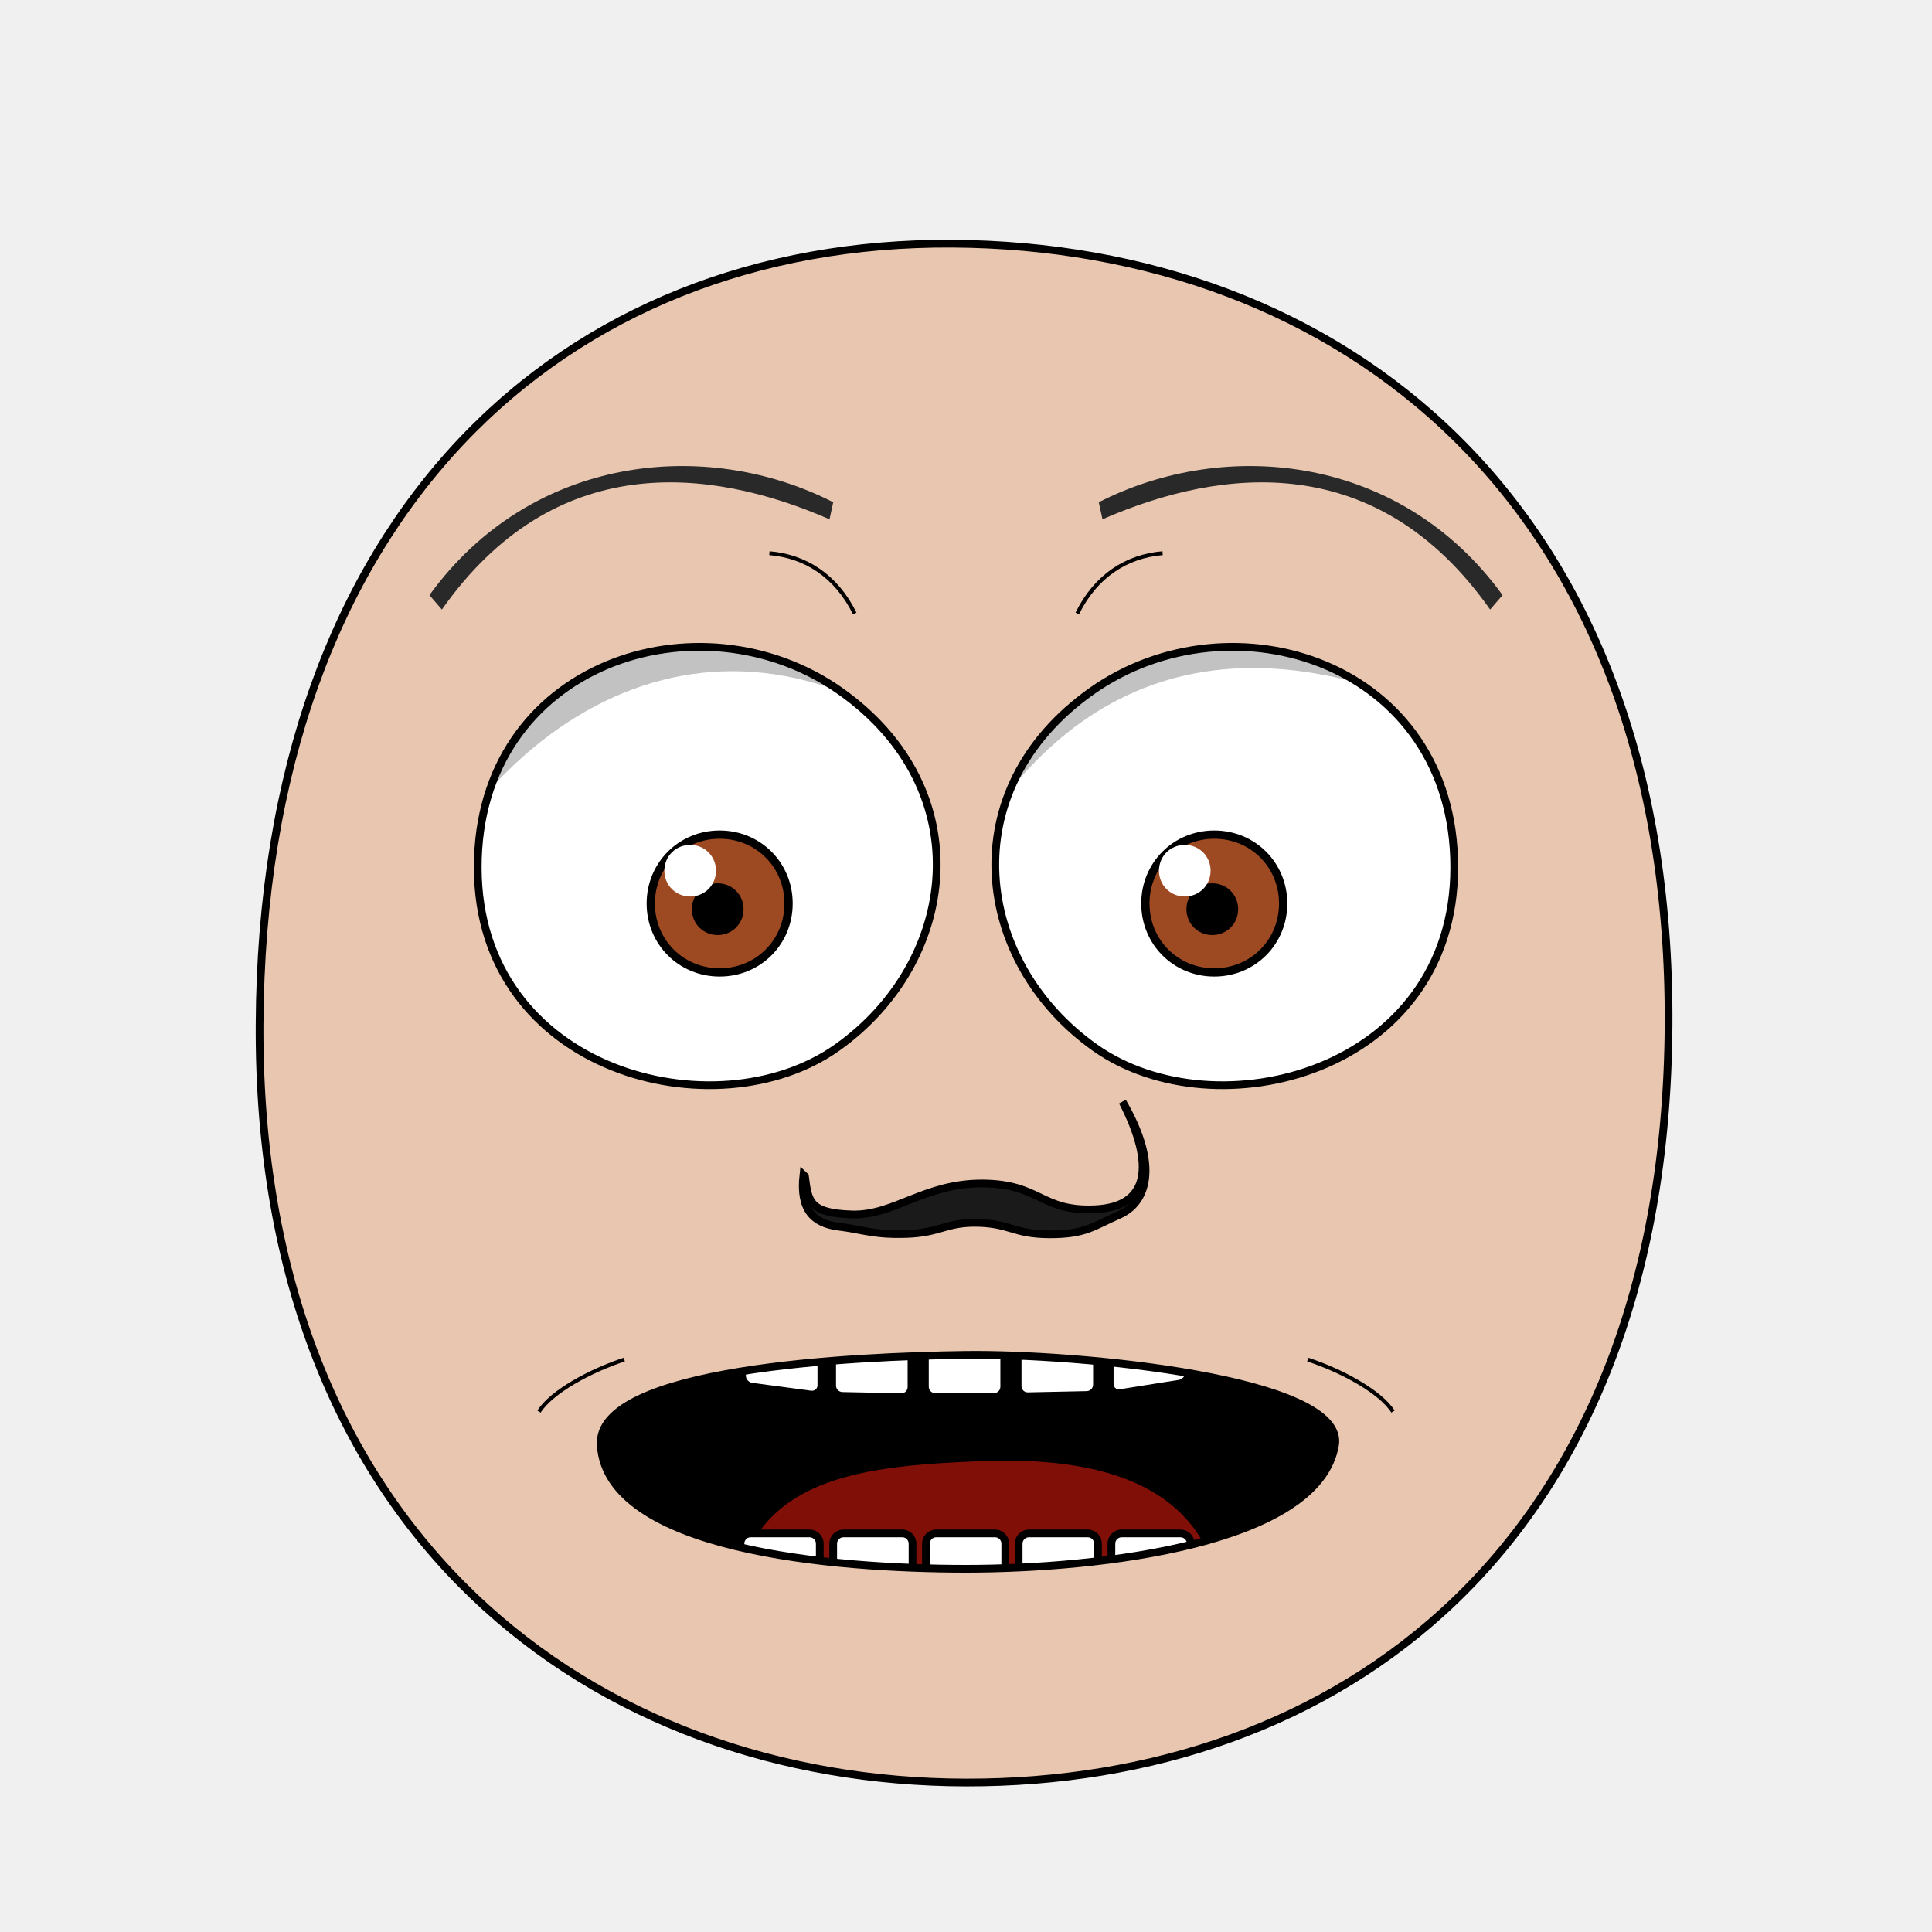
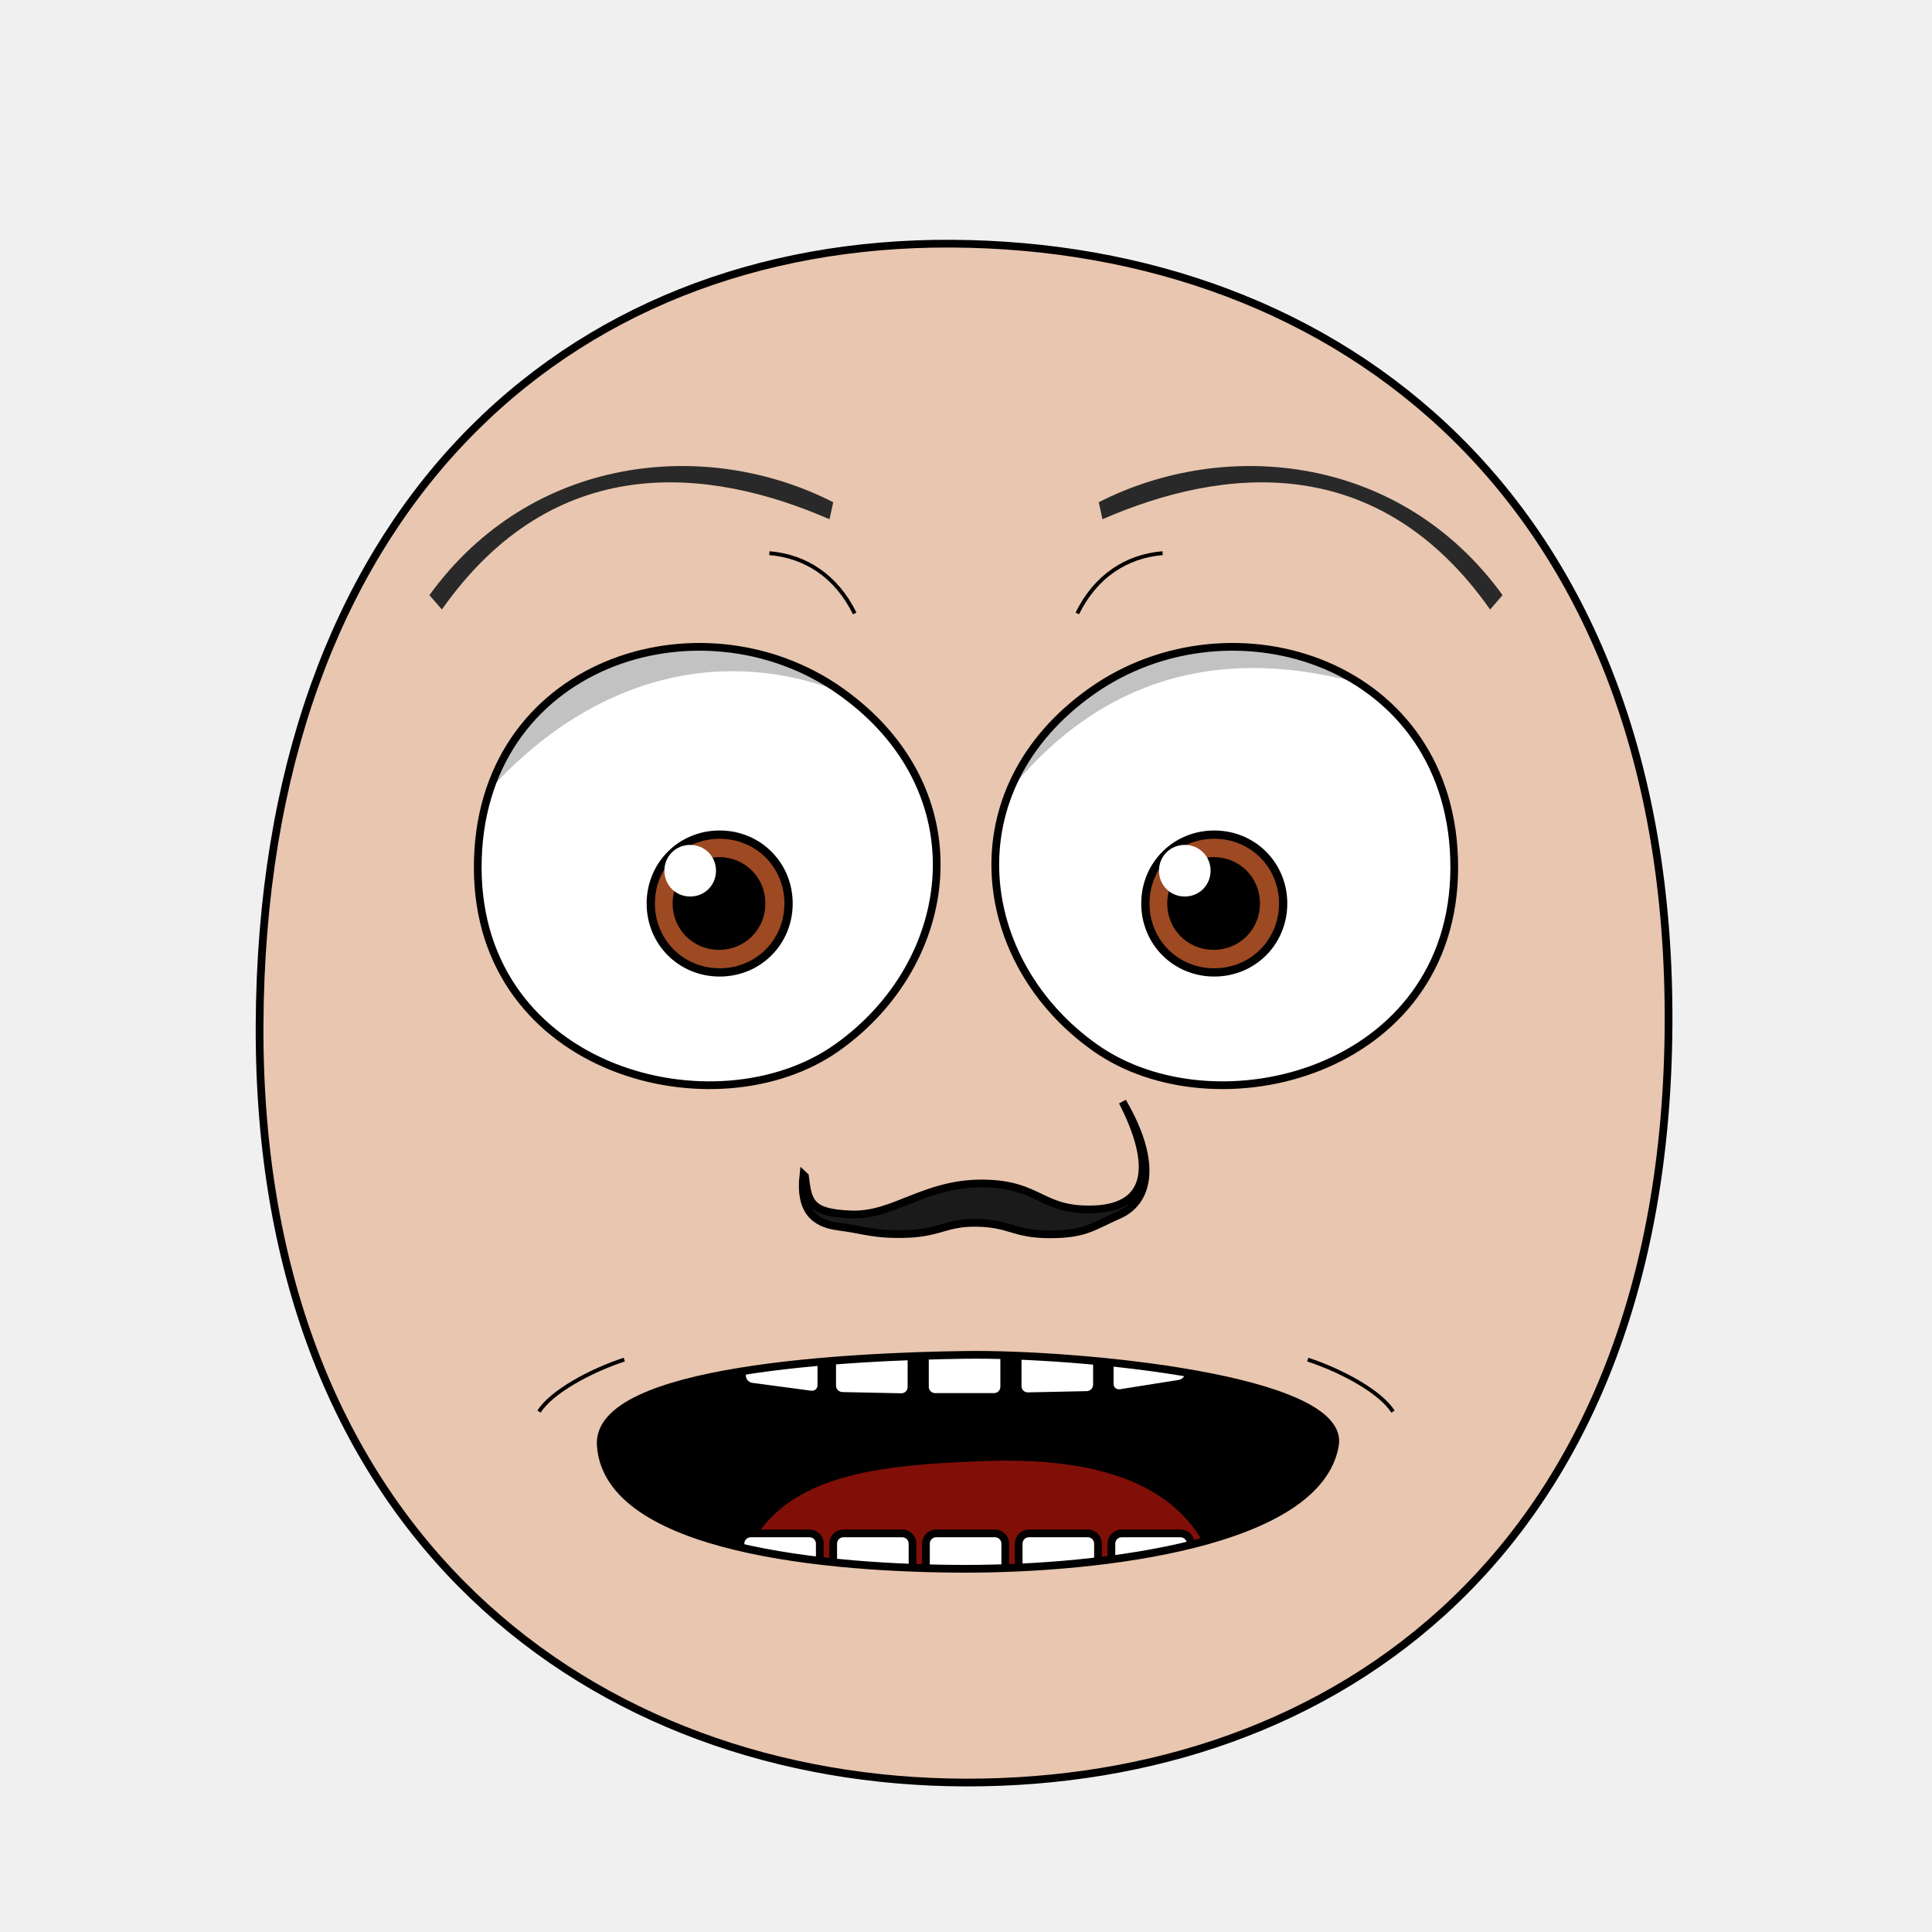
- <svg xmlns="http://www.w3.org/2000/svg" xmlns:xlink="http://www.w3.org/1999/xlink" version="1.1" width="100%" height="100%" id="emoticon-front-view" viewBox="0 0 250 250">
+ <svg xmlns="http://www.w3.org/2000/svg" xmlns:xlink="http://www.w3.org/1999/xlink" viewBox="0 0 250 250" id="emoticon-front-view" height="100%" width="100%" version="1.1">
  <defs id="defs">
    <clipPath id="clipPath-left-eye">
-       <use transform="matrix(1,0,0,1,0,0)" id="use-left-eye-outline-1" y="0" height="1" xlink:href="#left-eye-outline" width="1" x="0" />
+       <use transform="matrix(1,0,0,1,0,0)" x="0" width="1" xlink:href="#left-eye-outline" height="1" y="0" id="use-left-eye-outline-1">
+ </use>
    </clipPath>
    <clipPath id="clipPath-right-eye">
-       <use transform="matrix(-1,0,0,1,250,0)" morph="fixed" x="0" width="250" xlink:href="#left-eye-outline" height="250" y="0" id="use-left-eye-outline-2" />
+       <use transform="matrix(-1,0,0,1,250,0)" id="use-left-eye-outline-2" y="0" height="250" xlink:href="#left-eye-outline" width="250" x="0" morph="fixed">
+ </use>
    </clipPath>
-     <clipPath clipPathUnits="userSpaceOnUse" id="clipPath-mouth">
-       <use transform="matrix(1,0,0,1,0,0)" width="250" id="use-mouth-outline" xlink:href="#mouth-outline" x="0" y="0" height="250" />
+     <clipPath id="clipPath-mouth" clipPathUnits="userSpaceOnUse">
+       <use transform="matrix(1,0,0,1,0,0)" height="250" y="0" x="0" xlink:href="#mouth-outline" id="use-mouth-outline" width="250">
+ </use>
    </clipPath>
  </defs>
  <g id="head">
-     <path d="M 124.98,230.66 C 172.77,230.75 215.51,200.57 215.91,132.64 216.3,64.72 173.26,31.81 123.18,31.53 73.1,31.24 33.88,66.28 33.59,132.64 33.3,199.01 77.19,230.57 124.98,230.66 Z" style="fill:#e9c6af;stroke:#000000;stroke-width:1;stroke-opacity:1" id="head-outline" />
+     <path d="M 124.98,230.66 C 172.77,230.75 215.51,200.57 215.91,132.64 216.3,64.72 173.26,31.81 123.18,31.53 73.1,31.24 33.88,66.28 33.59,132.64 33.3,199.01 77.19,230.57 124.98,230.66 Z" style="fill:#e9c6af;stroke:#000000;stroke-width:1" id="head-outline">
+ </path>
  </g>
  <g id="left-eye">
-     <path d="M 108.73,89.43 C 126.88,102.26 123.92,124.52 108.3,135.57 92.67,146.63 61.85,138.78 61.82,112.27 61.79,85.76 90.58,76.61 108.73,89.43 Z" style="fill:#ffffff;stroke:#000000;stroke-width:1;stroke-miterlimit:4;stroke-opacity:1;stroke-dasharray:none" id="left-eye-outline" />
-     <g id="left-eyeball" clip-path="url(#clipPath-left-eye)">
+     <path d="M 108.73,89.43 C 126.88,102.26 123.92,124.52 108.3,135.57 92.67,146.63 61.85,138.78 61.82,112.27 61.79,85.76 90.58,76.61 108.73,89.43 Z" style="fill:#ffffff;stroke:#000000;stroke-width:1" id="left-eye-outline">
+ </path>
+     <g clip-path="url(#clipPath-left-eye)" id="left-eyeball">
      <g id="left-lens">
-         <path d="M 1,0.5 C 1,0.78 0.78,1 0.5,1 0.22,1 0,0.78 0,0.5 0,0.22 0.22,0 0.5,0 0.78,0 1,0.22 1,0.5 z" transform="matrix(17.83,0,0,17.83,84.21,108)" style="fill:#9d4922;fill-opacity:1;stroke:#000000;stroke-width:0.06;stroke-miterlimit:4;stroke-opacity:1;stroke-dasharray:none" morph="relative" id="iris" />
-         <path d="M 1,0.5 C 1,0.78 0.78,1 0.5,1 0.22,1 0,0.78 0,0.5 0,0.22 0.22,0 0.5,0 0.78,0 1,0.22 1,0.5 z" transform="matrix(5.72,0,0,5.72,90.01,114.79)" style="fill:#000000;fill-opacity:1;stroke:#000000;stroke-width:0.17;stroke-miterlimit:4;stroke-opacity:1;stroke-dasharray:none" morph="relative" id="pupil" />
-         <path d="M 1,0.5 C 1,0.78 0.78,1 0.5,1 0.22,1 0,0.78 0,0.5 0,0.22 0.22,0 0.5,0 0.78,0 1,0.22 1,0.5 z" transform="matrix(6.68,0,0,6.68,85.97,109.33)" style="fill:#ffffff;fill-opacity:1;stroke:none" morph="transform-only" id="glare" />
+         <path d="M 1,0.5 C 1,0.78 0.78,1 0.5,1 0.22,1 0,0.78 0,0.5 0,0.22 0.22,0 0.5,0 0.78,0 1,0.22 1,0.5 z" transform="matrix(17.83,0,0,17.83,84.21,108)" style="fill:#9d4922;stroke:#000000;stroke-width:0.06" id="iris" morph="relative">
+ </path>
+         <path d="M 1,0.5 C 1,0.78 0.78,1 0.5,1 0.22,1 0,0.78 0,0.5 0,0.22 0.22,0 0.5,0 0.78,0 1,0.22 1,0.5 z" transform="matrix(10.26,0,0,10.26,87.91,111.78)" style="fill:#000000;stroke:#000000;stroke-width:0.17" id="pupil" morph="relative">
+ </path>
+         <path d="M 1,0.5 C 1,0.78 0.78,1 0.5,1 0.22,1 0,0.78 0,0.5 0,0.22 0.22,0 0.5,0 0.78,0 1,0.22 1,0.5 z" transform="matrix(6.68,0,0,6.68,85.97,109.33)" style="fill:#ffffff;stroke:none" id="glare" morph="transform-only">
+ </path>
      </g>
-       <path d="M 50,75 125,75 125,99.61 C 95.91,74.14 64.17,89.13 50,124.06 Z" style="opacity:0.24;fill:#000000;stroke:#000000;stroke-width:0px;stroke-linecap:butt;stroke-linejoin:miter;stroke-opacity:1" id="left-lid-shadow" />
+       <path d="M 50,75 125,75 125,99.61 C 95.91,74.14 64.17,89.13 50,124.06 Z" style="opacity:0.24;fill:#000000;stroke:#000000;stroke-width:0px" id="left-lid-shadow">
+ </path>
    </g>
  </g>
  <g id="right-eye">
-     <use transform="matrix(-1,0,0,1,250,0)" morph="fixed" x="0" width="250" xlink:href="#left-eye-outline" height="250" y="0" id="right-eye-outline" />
-     <g id="right-eyeball" clip-path="url(#clipPath-right-eye)">
-       <use transform="matrix(1,0,0,1,64,0)" morph="fixed" x="0" width="1" xlink:href="#left-lens" height="1" y="0" id="right-lens" />
-       <path d="M 125,110.51 125,75 200,75 200,99.3 C 160.12,75 137.73,88.79 125,110.51 Z" style="opacity:0.24;fill:#000000;stroke:#000000;stroke-width:0px;stroke-linecap:butt;stroke-linejoin:miter;stroke-miterlimit:4;stroke-opacity:1;stroke-dasharray:none" id="right-lid-shadow" />
+     <use transform="matrix(-1,0,0,1,250,0)" id="right-eye-outline" y="0" height="250" xlink:href="#left-eye-outline" width="250" x="0" morph="fixed">
+ </use>
+     <g clip-path="url(#clipPath-right-eye)" id="right-eyeball">
+       <use transform="matrix(1,0,0,1,64,0)" id="right-lens" y="0" height="1" xlink:href="#left-lens" width="1" x="0" morph="fixed">
+ </use>
+       <path d="M 125,110.51 125,75 200,75 200,99.3 C 160.12,75 137.73,88.79 125,110.51 Z" style="opacity:0.24;fill:#000000;stroke:#000000;stroke-width:0px" id="right-lid-shadow">
+ </path>
    </g>
  </g>
-   <path d="M 107.34,67.195 C 91.72,60.379 71.703,58.239 57.18,78.875 L 55.57,77.01 C 68.689,58.895 91.305,56.561 107.82,64.99 z" style="fill:#292929;fill-opacity:1;fill-rule:nonzero;stroke-width:1;stroke-miterlimit:114.56;stroke-opacity:0;stroke-dasharray:none" id="left-eye-brow" />
+   <path d="M 107.34,67.19 C 91.72,60.38 71.7,58.24 57.18,78.87 L 55.57,77.01 C 68.69,58.89 91.3,56.56 107.82,64.99 Z" style="fill:#292929;stroke-width:1" id="left-eye-brow">
+ </path>
  <g id="nose">
-     <path d="M 104.16,152.22 C 104.58,155.51 104.77,156.98 110.24,157.15 115.71,157.32 119.6,153.1 127.15,153.14 134.68,153.19 134.65,156.8 141.7,156.48 148.75,156.16 149.47,150.79 145.25,142.56 150.14,150.96 148.32,155.65 144.84,157.19 141.37,158.73 140.4,159.73 135.79,159.72 131.19,159.7 130.76,158.36 126.62,158.24 122.46,158.12 121.72,159.51 117.4,159.67 113.08,159.82 111.76,159.13 108.49,158.72 105.23,158.31 103.45,156.48 103.96,152.03 Z" style="fill:#1a1a1a;stroke:#000000;stroke-width:1;stroke-miterlimit:4;stroke-dasharray:none" id="nose-outline" />
+     <path d="M 104.16,152.22 C 104.58,155.51 104.77,156.98 110.24,157.15 115.71,157.32 119.6,153.1 127.15,153.14 134.68,153.19 134.65,156.8 141.7,156.48 148.75,156.16 149.47,150.79 145.25,142.56 150.14,150.96 148.32,155.65 144.84,157.19 141.37,158.73 140.4,159.73 135.79,159.72 131.19,159.7 130.76,158.36 126.62,158.24 122.46,158.12 121.72,159.51 117.4,159.67 113.08,159.82 111.76,159.13 108.49,158.72 105.23,158.31 103.45,156.48 103.96,152.03 Z" style="fill:#1a1a1a;stroke:#000000;stroke-width:1" id="nose-outline">
+ </path>
  </g>
-   <use transform="matrix(-1,0,0,1,250,0)" id="right-eye-brow" y="0" height="250" xlink:href="#left-eye-brow" width="250" x="0" />
+   <use transform="matrix(-1,0,0,1,250,0)" x="0" width="250" xlink:href="#left-eye-brow" height="250" y="0" id="right-eye-brow">
+ </use>
  <g id="mouth">
-     <g clip-path="url(#clipPath-mouth)" id="mouth-interior">
-       <rect style="fill:#000000;fill-opacity:1;stroke:none" y="159.934" height="66.556" id="mouth-background" width="119.944" x="68.16" />
-       <path d="M 94.84,211.42 C 94.51,191.12 110.73,189.74 126.96,189.07 144.51,188.36 158.42,193.11 158.42,211.42 137.23,211.42 116.04,211.42 94.84,211.42 Z" style="fill:#800f08;fill-opacity:1;stroke:none" id="tongue" />
-       <g transform="matrix(1,0,0,1,0.5,-6.68)" id="upper-teeth" morph="fix-children">
-         <rect style="fill:#ffffff;fill-opacity:1;stroke:#000000;stroke-width:1.004;stroke-opacity:1" id="tooth-02" height="15.123" y="158.085" rx="1.336" transform="matrix(0.991225,0.1321854,0,1,0,0)" ry="1.325" x="96.362" width="10.356" />
-         <rect style="fill:#ffffff;fill-opacity:1;stroke:#000000;stroke-width:1;stroke-opacity:1" ry="1.325" x="107.205" width="10.267" id="tooth-03" transform="matrix(0.999781,0.02092668,0,1,0,0)" height="15.123" y="169.917" rx="1.325" />
-         <rect style="fill:#ffffff;fill-opacity:1;stroke:#000000;stroke-opacity:1" id="tooth-04" height="15.123" y="172.327" rx="1.325" ry="1.325" x="119.182" width="10.265" />
-         <rect style="fill:#ffffff;fill-opacity:1;stroke:#000000;stroke-width:1;stroke-opacity:1" ry="1.325" x="131.211" width="10.267" id="tooth-05" transform="matrix(0.999781,-0.02092669,0,1,0,0)" height="15.123" y="175.003" rx="1.325" />
-         <rect style="fill:#ffffff;fill-opacity:1;stroke:#000000;stroke-width:1.006;stroke-opacity:1" id="tooth-06" height="15.123" y="194.778" rx="1.341" transform="matrix(0.9876076,-0.1569434,0,1,0,0)" ry="1.325" x="144.894" width="10.394" />
+     <g id="mouth-interior" clip-path="url(#clipPath-mouth)">
+       <rect style="fill:#000000;stroke:none" x="68.16" width="119.944" id="mouth-background" height="66.556" y="159.934">
+ </rect>
+       <path d="M 94.84,211.42 C 94.51,191.12 110.73,189.74 126.96,189.07 144.51,188.36 158.42,193.11 158.42,211.42 137.23,211.42 116.04,211.42 94.84,211.42 Z" style="fill:#800f08;stroke:none" id="tongue">
+ </path>
+       <g transform="matrix(1,0,0,1,0.5,-6.68)" morph="fix-children" id="upper-teeth">
+         <rect width="10.356" x="96.362" ry="1.325" transform="matrix(0.991225,0.1321854,0,1,0,0)" rx="1.336" y="158.085" height="15.123" id="tooth-02" style="fill:#ffffff;fill-opacity:1;stroke:#000000;stroke-width:1.004;stroke-opacity:1">
+ </rect>
+         <rect rx="1.325" y="169.917" height="15.123" transform="matrix(0.999781,0.02092668,0,1,0,0)" id="tooth-03" width="10.267" x="107.205" ry="1.325" style="fill:#ffffff;fill-opacity:1;stroke:#000000;stroke-width:1;stroke-opacity:1">
+ </rect>
+         <rect width="10.265" x="119.182" ry="1.325" rx="1.325" y="172.327" height="15.123" id="tooth-04" style="fill:#ffffff;fill-opacity:1;stroke:#000000;stroke-opacity:1">
+ </rect>
+         <rect rx="1.325" y="175.003" height="15.123" transform="matrix(0.999781,-0.02092669,0,1,0,0)" id="tooth-05" width="10.267" x="131.211" ry="1.325" style="fill:#ffffff;fill-opacity:1;stroke:#000000;stroke-width:1;stroke-opacity:1">
+ </rect>
+         <rect width="10.394" x="144.894" ry="1.325" transform="matrix(0.9876076,-0.1569434,0,1,0,0)" rx="1.341" y="194.778" height="15.123" id="tooth-06" style="fill:#ffffff;fill-opacity:1;stroke:#000000;stroke-width:1.006;stroke-opacity:1">
+ </rect>
      </g>
-       <g transform="matrix(1,0,0,1,0.5,26.33)" morph="fix-children" id="lower-teeth">
-         <rect rx="1.325" y="172.091" height="15.123" id="tooth-09" width="10.265" x="95.315" ry="1.325" style="fill:#ffffff;fill-opacity:1;stroke:#000000;stroke-opacity:1" />
-         <rect width="10.265" x="107.315" ry="1.325" rx="1.325" y="172.091" height="15.123" id="tooth-10" style="fill:#ffffff;fill-opacity:1;stroke:#000000;stroke-opacity:1" />
-         <rect rx="1.325" y="172.091" height="15.123" id="tooth-11" width="10.265" x="119.315" ry="1.325" style="fill:#ffffff;fill-opacity:1;stroke:#000000;stroke-opacity:1" />
-         <rect width="10.265" x="131.315" ry="1.325" rx="1.325" y="172.091" height="15.123" id="tooth-12" style="fill:#ffffff;fill-opacity:1;stroke:#000000;stroke-opacity:1" />
-         <rect rx="1.325" y="172.091" height="15.123" id="tooth-13" width="10.265" x="143.315" ry="1.325" style="fill:#ffffff;fill-opacity:1;stroke:#000000;stroke-opacity:1" />
+       <g transform="matrix(1,0,0,1,0.5,26.33)" id="lower-teeth" morph="fix-children">
+         <rect style="fill:#ffffff;fill-opacity:1;stroke:#000000;stroke-opacity:1" ry="1.325" x="95.315" width="10.265" id="tooth-09" height="15.123" y="172.091" rx="1.325">
+ </rect>
+         <rect style="fill:#ffffff;fill-opacity:1;stroke:#000000;stroke-opacity:1" id="tooth-10" height="15.123" y="172.091" rx="1.325" ry="1.325" x="107.315" width="10.265">
+ </rect>
+         <rect style="fill:#ffffff;fill-opacity:1;stroke:#000000;stroke-opacity:1" ry="1.325" x="119.315" width="10.265" id="tooth-11" height="15.123" y="172.091" rx="1.325">
+ </rect>
+         <rect style="fill:#ffffff;fill-opacity:1;stroke:#000000;stroke-opacity:1" id="tooth-12" height="15.123" y="172.091" rx="1.325" ry="1.325" x="131.315" width="10.265">
+ </rect>
+         <rect style="fill:#ffffff;fill-opacity:1;stroke:#000000;stroke-opacity:1" ry="1.325" x="143.315" width="10.265" id="tooth-13" height="15.123" y="172.091" rx="1.325">
+ </rect>
      </g>
    </g>
-     <path d="M 172.745,187.019 C 170.532,199.747 142.324,202.999 125,203 107.676,203.001 78.635,200.546 77.735,187.019 77.069,177.009 110.624,175.508 125,175.32 c 14.376,-0.188 49.25,3.038 47.745,11.699 z" style="fill:none;stroke:#000000;stroke-width:1px;stroke-miterlimit:4;stroke-opacity:1" id="mouth-outline" />
+     <path d="M 172.74,187.02 C 170.53,199.75 142.32,203 125,203 107.68,203 78.63,200.55 77.74,187.02 77.07,177.01 110.62,175.51 125,175.32 139.38,175.13 174.25,178.36 172.74,187.02 Z" style="fill:none;stroke:#000000;stroke-width:1px" id="mouth-outline">
+ </path>
  </g>
  <g id="wrinkles">
-     <path d="M 99.56,71.58 C 104.21,71.97 108.2,74.51 110.6,79.38" style="fill:none;stroke:#000000;stroke-width:0.5;stroke-linecap:butt;stroke-linejoin:miter;stroke-miterlimit:4;stroke-opacity:1;stroke-dasharray:none" id="wrinkle-left-brow" />
-     <path d="M 69.75,182.66 C 71.35,180.11 76.39,177.37 80.78,175.93" style="fill:none;stroke:#000000;stroke-width:0.5;stroke-linecap:butt;stroke-linejoin:miter;stroke-miterlimit:4;stroke-opacity:1;stroke-dasharray:none" id="wrinkle-left-cheek" />
-     <use transform="matrix(-1,0,0,1,250,0)" width="250" id="wrinkle-right-brow" xlink:href="#wrinkle-left-brow" x="0" y="0" height="250" morph="fixed" />
-     <use transform="matrix(-1,0,0,1,250,0)" width="250" id="wrinkle-right-cheek" xlink:href="#wrinkle-left-cheek" x="0" y="0" height="250" morph="fixed" />
+     <path d="M 99.56,71.58 C 104.21,71.97 108.2,74.51 110.6,79.38" style="fill:none;stroke:#000000;stroke-width:0.5" id="wrinkle-left-brow">
+ </path>
+     <path d="M 69.75,182.66 C 71.35,180.11 76.39,177.37 80.78,175.93" style="fill:none;stroke:#000000;stroke-width:0.5" id="wrinkle-left-cheek">
+ </path>
+     <use transform="matrix(-1,0,0,1,250,0)" morph="fixed" height="250" y="0" x="0" xlink:href="#wrinkle-left-brow" id="wrinkle-right-brow" width="250">
+ </use>
+     <use transform="matrix(-1,0,0,1,250,0)" morph="fixed" height="250" y="0" x="0" xlink:href="#wrinkle-left-cheek" id="wrinkle-right-cheek" width="250">
+ </use>
  </g>
</svg>
